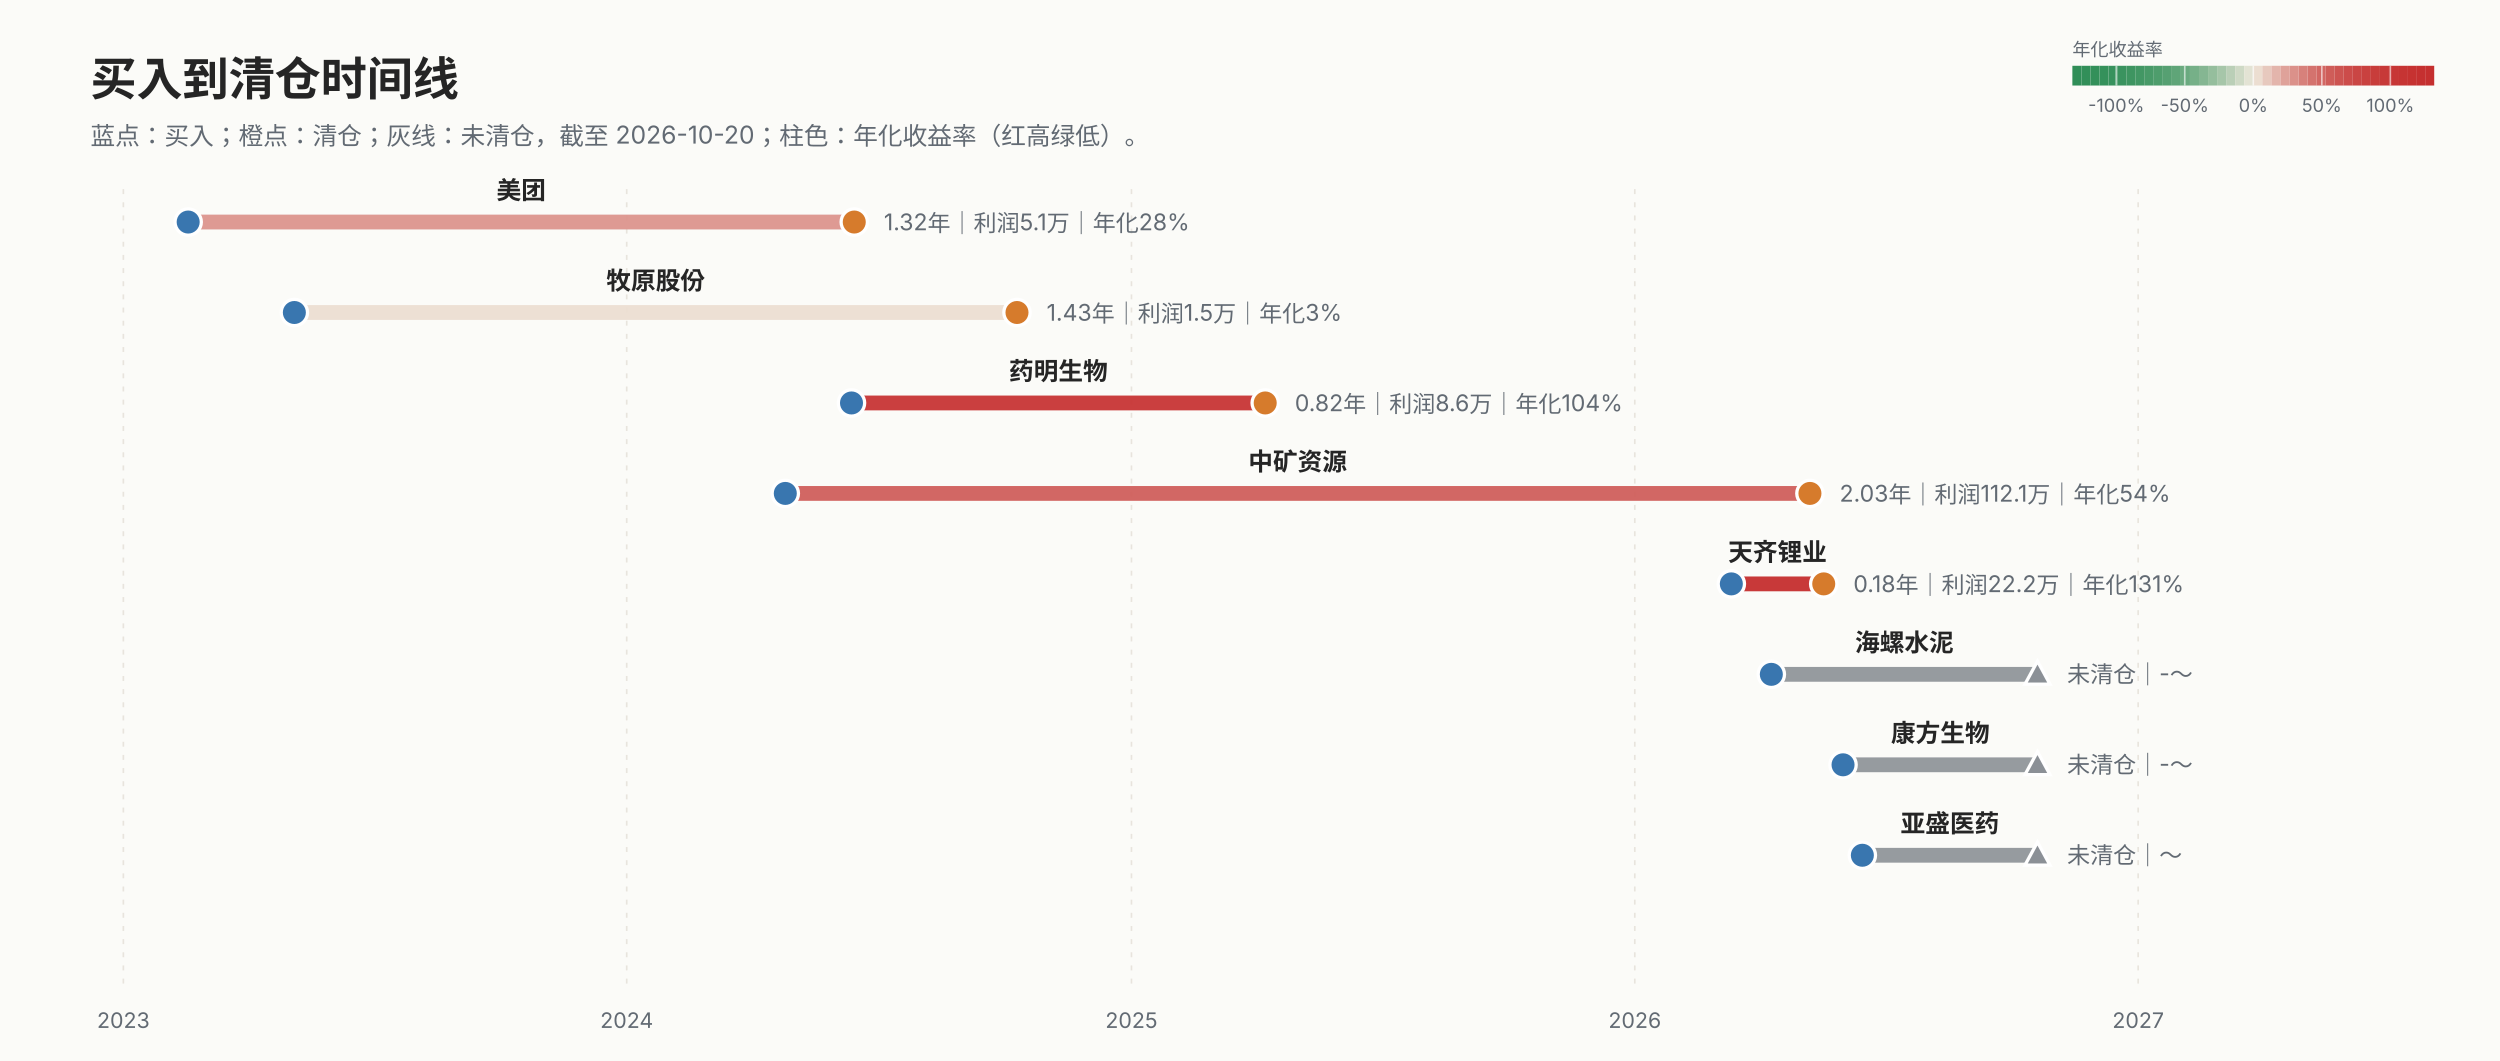
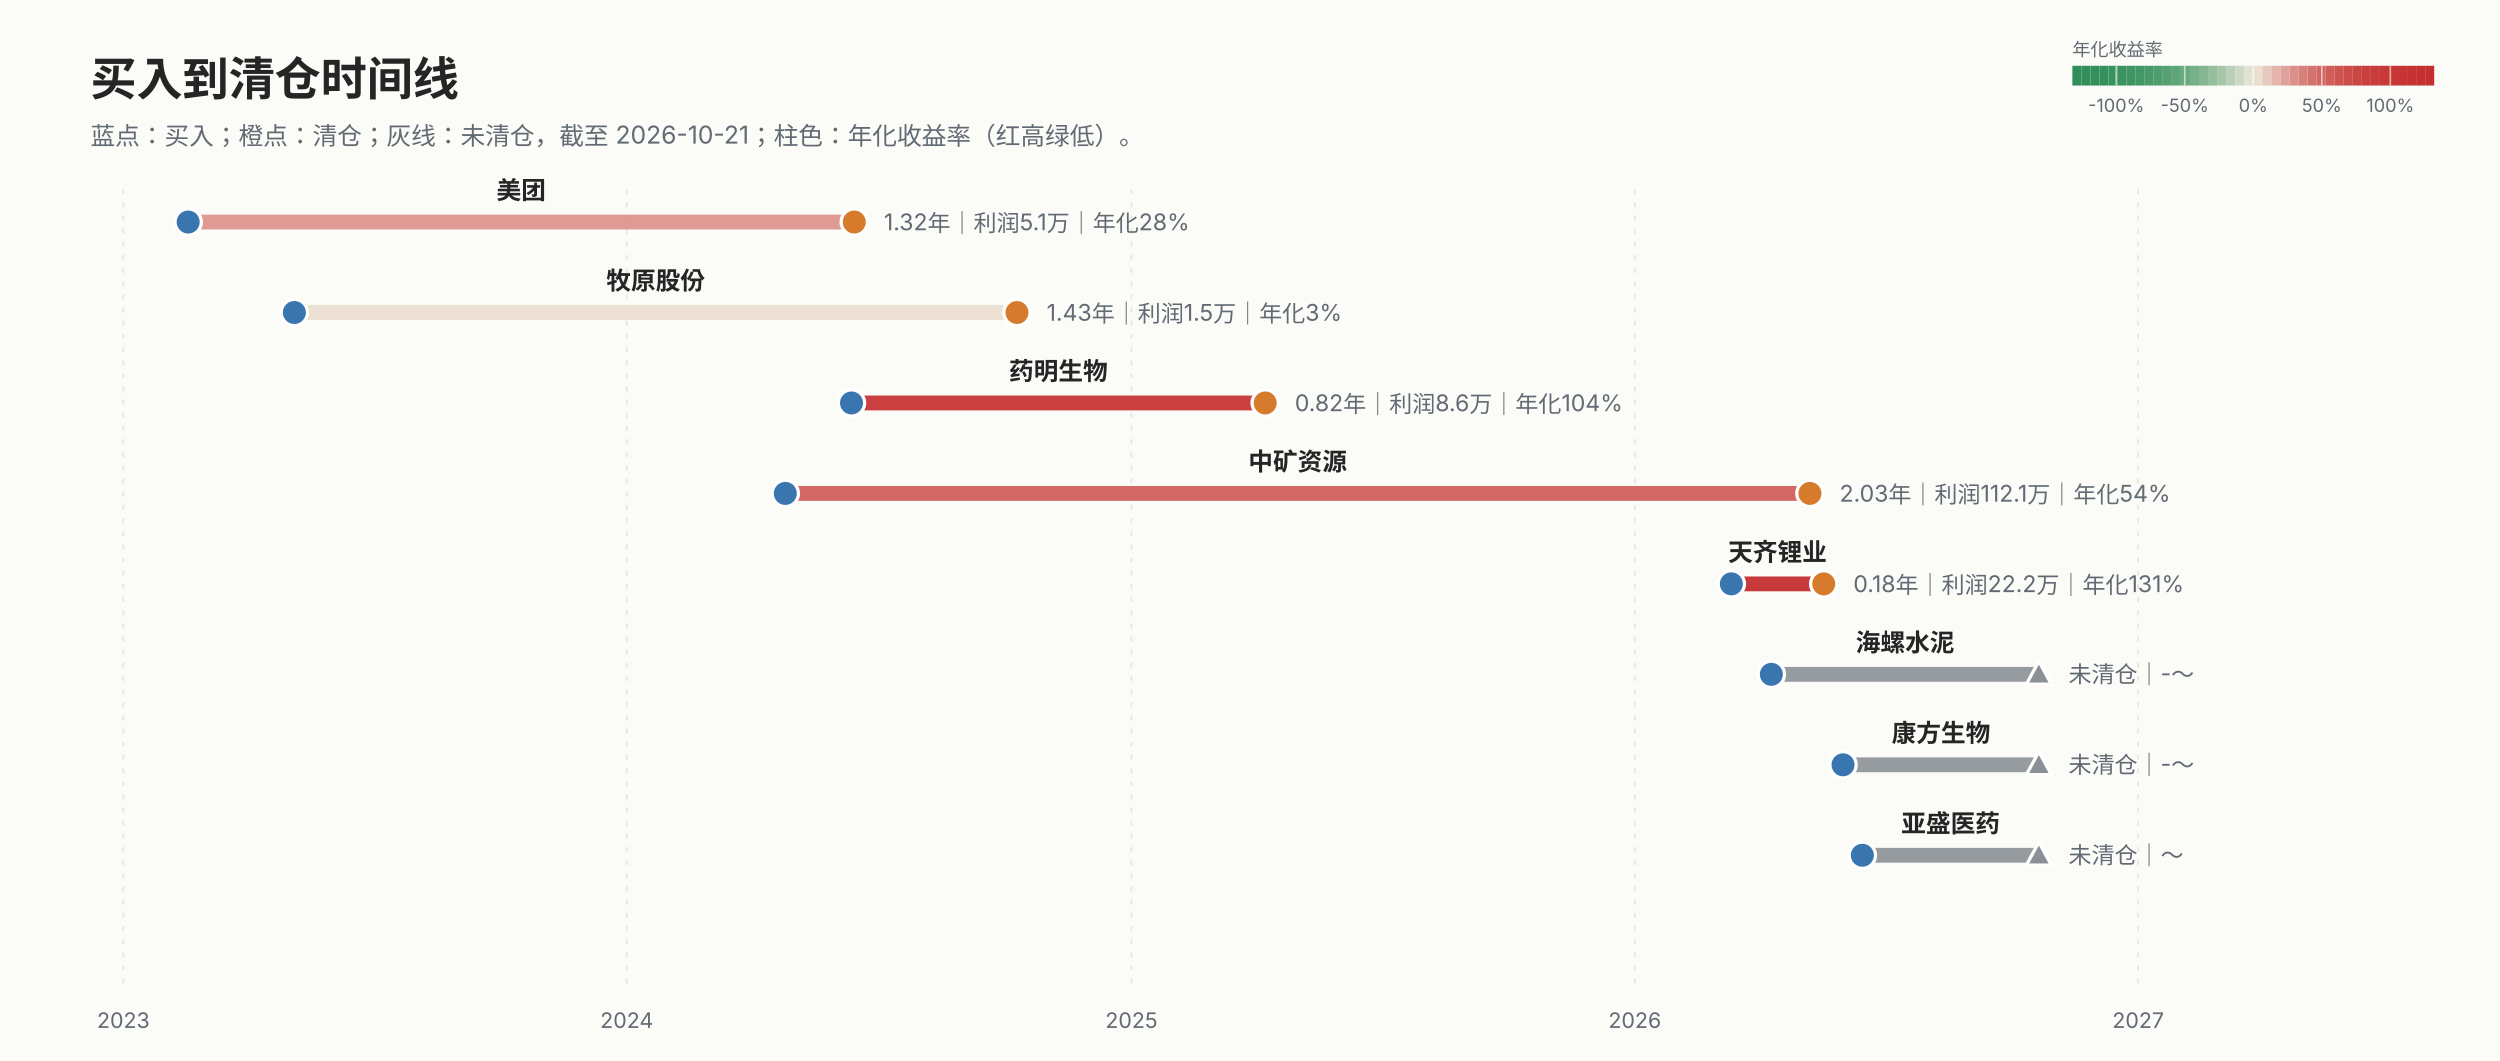
<svg xmlns="http://www.w3.org/2000/svg" width="1520" height="645" viewBox="0 0 1520 645" role="img" aria-label="买入到清仓时间线">
  <rect width="100%" height="100%" fill="#fbfbf8" />
  <style>text{font-family:"Inter","Noto Sans SC","PingFang SC","Microsoft YaHei",Arial,sans-serif;}</style>
  <text x="55" y="58" font-size="28" font-weight="700" fill="#252525">买入到清仓时间线</text>
  <g>
    <rect x="1260.00" y="40" width="5.50" height="12" fill="#308e58" />
    <rect x="1265.50" y="40" width="5.50" height="12" fill="#328f59" />
    <rect x="1271.00" y="40" width="5.50" height="12" fill="#33905a" />
    <rect x="1276.50" y="40" width="5.50" height="12" fill="#35915b" />
    <rect x="1282.00" y="40" width="5.50" height="12" fill="#37925d" />
    <rect x="1287.50" y="40" width="5.50" height="12" fill="#3a935f" />
    <rect x="1293.00" y="40" width="5.50" height="12" fill="#3e9561" />
    <rect x="1298.50" y="40" width="5.50" height="12" fill="#429764" />
    <rect x="1304.00" y="40" width="5.50" height="12" fill="#489a68" />
    <rect x="1309.50" y="40" width="5.50" height="12" fill="#4e9d6c" />
    <rect x="1315.00" y="40" width="5.50" height="12" fill="#56a072" />
    <rect x="1320.50" y="40" width="5.50" height="12" fill="#5fa578" />
    <rect x="1326.00" y="40" width="5.50" height="12" fill="#6aaa7f" />
    <rect x="1331.50" y="40" width="5.50" height="12" fill="#76b088" />
    <rect x="1337.00" y="40" width="5.50" height="12" fill="#85b692" />
    <rect x="1342.50" y="40" width="5.50" height="12" fill="#95be9d" />
    <rect x="1348.00" y="40" width="5.50" height="12" fill="#a6c6a9" />
    <rect x="1353.50" y="40" width="5.50" height="12" fill="#bacfb7" />
    <rect x="1359.00" y="40" width="5.50" height="12" fill="#ced9c5" />
    <rect x="1364.50" y="40" width="5.50" height="12" fill="#e3e3d4" />
    <rect x="1370.00" y="40" width="5.50" height="12" fill="#ecded1" />
    <rect x="1375.50" y="40" width="5.50" height="12" fill="#e7c9be" />
    <rect x="1381.00" y="40" width="5.50" height="12" fill="#e3b5ac" />
    <rect x="1386.50" y="40" width="5.50" height="12" fill="#dfa29a" />
    <rect x="1392.00" y="40" width="5.50" height="12" fill="#db918a" />
    <rect x="1397.50" y="40" width="5.50" height="12" fill="#d7817b" />
    <rect x="1403.00" y="40" width="5.50" height="12" fill="#d4736e" />
    <rect x="1408.50" y="40" width="5.50" height="12" fill="#d26763" />
    <rect x="1414.00" y="40" width="5.50" height="12" fill="#cf5d59" />
    <rect x="1419.50" y="40" width="5.50" height="12" fill="#cd5451" />
    <rect x="1425.00" y="40" width="5.50" height="12" fill="#cc4c4a" />
    <rect x="1430.50" y="40" width="5.50" height="12" fill="#ca4644" />
    <rect x="1436.00" y="40" width="5.50" height="12" fill="#c9413f" />
    <rect x="1441.50" y="40" width="5.50" height="12" fill="#c83d3b" />
    <rect x="1447.00" y="40" width="5.50" height="12" fill="#c73938" />
    <rect x="1452.50" y="40" width="5.50" height="12" fill="#c73635" />
    <rect x="1458.00" y="40" width="5.50" height="12" fill="#c63433" />
    <rect x="1463.50" y="40" width="5.50" height="12" fill="#c63231" />
    <rect x="1469.00" y="40" width="5.50" height="12" fill="#c53030" />
    <rect x="1474.50" y="40" width="5.50" height="12" fill="#c52f2f" />
    <line x1="1286.67" y1="40" x2="1286.67" y2="52" stroke="#fff" stroke-width="1" opacity=".6" />
    <text x="1286.67" y="68" font-size="11" fill="#626a73" text-anchor="middle">-100%</text>
    <line x1="1328.33" y1="40" x2="1328.33" y2="52" stroke="#fff" stroke-width="1" opacity=".6" />
    <text x="1328.33" y="68" font-size="11" fill="#626a73" text-anchor="middle">-50%</text>
    <line x1="1370.00" y1="40" x2="1370.00" y2="52" stroke="#fff" stroke-width="1" opacity=".6" />
    <text x="1370.00" y="68" font-size="11" fill="#626a73" text-anchor="middle">0%</text>
    <line x1="1411.67" y1="40" x2="1411.67" y2="52" stroke="#fff" stroke-width="1" opacity=".6" />
    <text x="1411.67" y="68" font-size="11" fill="#626a73" text-anchor="middle">50%</text>
    <line x1="1453.33" y1="40" x2="1453.33" y2="52" stroke="#fff" stroke-width="1" opacity=".6" />
    <text x="1453.33" y="68" font-size="11" fill="#626a73" text-anchor="middle">100%</text>
    <text x="1260" y="34" font-size="11" fill="#626a73">年化收益率</text>
  </g>
-   <text x="55" y="88" font-size="15" fill="#626a73">蓝点：买入；橙点：清仓；灰线：未清仓，截至 2026-10-20；柱色：年化收益率（红高绿低）。</text>
+   <text x="55" y="88" font-size="15" fill="#626a73">蓝点：买入；橙点：清仓；灰线：未清仓，截至 2026-10-21；柱色：年化收益率（红高绿低）。</text>
  <line x1="75.00" y1="115" x2="75.00" y2="600" stroke="#ddd7ce" opacity=".65" stroke-dasharray="3 5" />
  <text x="75.00" y="625" font-size="13" fill="#626a73" text-anchor="middle">2023</text>
  <line x1="381.04" y1="115" x2="381.04" y2="600" stroke="#ddd7ce" opacity=".65" stroke-dasharray="3 5" />
  <text x="381.04" y="625" font-size="13" fill="#626a73" text-anchor="middle">2024</text>
  <line x1="687.92" y1="115" x2="687.92" y2="600" stroke="#ddd7ce" opacity=".65" stroke-dasharray="3 5" />
  <text x="687.92" y="625" font-size="13" fill="#626a73" text-anchor="middle">2025</text>
  <line x1="993.96" y1="115" x2="993.96" y2="600" stroke="#ddd7ce" opacity=".65" stroke-dasharray="3 5" />
  <text x="993.96" y="625" font-size="13" fill="#626a73" text-anchor="middle">2026</text>
  <line x1="1300.00" y1="115" x2="1300.00" y2="600" stroke="#ddd7ce" opacity=".65" stroke-dasharray="3 5" />
  <text x="1300.00" y="625" font-size="13" fill="#626a73" text-anchor="middle">2027</text>
  <line x1="114.41" y1="135" x2="519.39" y2="135" stroke="#dc958e" stroke-width="9" opacity=".95" />
  <circle cx="519.39" cy="135" r="8" fill="#d67b2c" stroke="#fff" stroke-width="2" />
  <circle cx="114.41" cy="135" r="8" fill="#3976af" stroke="#fff" stroke-width="2" />
  <text x="316.90" y="121" font-size="15" font-weight="700" fill="#252525" text-anchor="middle">美团</text>
  <text x="537.39" y="140" font-size="14" fill="#626a73">1.32年｜利润5.1万｜年化28%</text>
  <line x1="178.97" y1="190" x2="618.33" y2="190" stroke="#ecded2" stroke-width="9" opacity=".95" />
  <circle cx="618.33" cy="190" r="8" fill="#d67b2c" stroke="#fff" stroke-width="2" />
  <circle cx="178.97" cy="190" r="8" fill="#3976af" stroke="#fff" stroke-width="2" />
  <text x="398.65" y="176" font-size="15" font-weight="700" fill="#252525" text-anchor="middle">牧原股份</text>
  <text x="636.33" y="195" font-size="14" fill="#626a73">1.43年｜利润1.5万｜年化3%</text>
  <line x1="517.71" y1="245" x2="769.25" y2="245" stroke="#c73535" stroke-width="9" opacity=".95" />
  <circle cx="769.25" cy="245" r="8" fill="#d67b2c" stroke="#fff" stroke-width="2" />
  <circle cx="517.71" cy="245" r="8" fill="#3976af" stroke="#fff" stroke-width="2" />
  <text x="643.48" y="231" font-size="15" font-weight="700" fill="#252525" text-anchor="middle">药明生物</text>
  <text x="787.25" y="250" font-size="14" fill="#626a73">0.82年｜利润8.6万｜年化104%</text>
  <line x1="477.46" y1="300" x2="1100.44" y2="300" stroke="#d0605c" stroke-width="9" opacity=".95" />
  <circle cx="1100.44" cy="300" r="8" fill="#d67b2c" stroke="#fff" stroke-width="2" />
  <circle cx="477.46" cy="300" r="8" fill="#3976af" stroke="#fff" stroke-width="2" />
  <text x="788.95" y="286" font-size="15" font-weight="700" fill="#252525" text-anchor="middle">中矿资源</text>
  <text x="1118.44" y="305" font-size="14" fill="#626a73">2.03年｜利润112.1万｜年化54%</text>
  <line x1="1052.65" y1="355" x2="1108.83" y2="355" stroke="#c52f2f" stroke-width="9" opacity=".95" />
  <circle cx="1108.83" cy="355" r="8" fill="#d67b2c" stroke="#fff" stroke-width="2" />
  <circle cx="1052.65" cy="355" r="8" fill="#3976af" stroke="#fff" stroke-width="2" />
  <text x="1080.74" y="341" font-size="15" font-weight="700" fill="#252525" text-anchor="middle">天齐锂业</text>
  <text x="1126.83" y="360" font-size="14" fill="#626a73">0.18年｜利润22.2万｜年化131%</text>
-   <line x1="1076.97" y1="410" x2="1238.79" y2="410" stroke="#8b9096" stroke-width="9" opacity=".9" />
-   <polygon points="1238.79,402 1231.19,416 1246.39,416" fill="#8b9096" stroke="#fff" stroke-width="2" />
+   <line x1="1076.97" y1="410" x2="1239.63" y2="410" stroke="#8b9096" stroke-width="9" opacity=".9" />
+   <polygon points="1239.63,402 1232.03,416 1247.23,416" fill="#8b9096" stroke="#fff" stroke-width="2" />
  <circle cx="1076.97" cy="410" r="8" fill="#3976af" stroke="#fff" stroke-width="2" />
-   <text x="1157.88" y="396" font-size="15" font-weight="700" fill="#252525" text-anchor="middle">海螺水泥</text>
-   <text x="1256.79" y="415" font-size="14" fill="#626a73">未清仓｜-～</text>
-   <line x1="1120.57" y1="465" x2="1238.79" y2="465" stroke="#8b9096" stroke-width="9" opacity=".9" />
-   <polygon points="1238.79,457 1231.19,471 1246.39,471" fill="#8b9096" stroke="#fff" stroke-width="2" />
+   <text x="1158.30" y="396" font-size="15" font-weight="700" fill="#252525" text-anchor="middle">海螺水泥</text>
+   <text x="1257.63" y="415" font-size="14" fill="#626a73">未清仓｜-～</text>
+   <line x1="1120.57" y1="465" x2="1239.63" y2="465" stroke="#8b9096" stroke-width="9" opacity=".9" />
+   <polygon points="1239.63,457 1232.03,471 1247.23,471" fill="#8b9096" stroke="#fff" stroke-width="2" />
  <circle cx="1120.57" cy="465" r="8" fill="#3976af" stroke="#fff" stroke-width="2" />
-   <text x="1179.68" y="451" font-size="15" font-weight="700" fill="#252525" text-anchor="middle">康方生物</text>
-   <text x="1256.79" y="470" font-size="14" fill="#626a73">未清仓｜-～</text>
-   <line x1="1132.31" y1="520" x2="1238.79" y2="520" stroke="#8b9096" stroke-width="9" opacity=".9" />
-   <polygon points="1238.79,512 1231.19,526 1246.39,526" fill="#8b9096" stroke="#fff" stroke-width="2" />
+   <text x="1180.10" y="451" font-size="15" font-weight="700" fill="#252525" text-anchor="middle">康方生物</text>
+   <text x="1257.63" y="470" font-size="14" fill="#626a73">未清仓｜-～</text>
+   <line x1="1132.31" y1="520" x2="1239.63" y2="520" stroke="#8b9096" stroke-width="9" opacity=".9" />
+   <polygon points="1239.63,512 1232.03,526 1247.23,526" fill="#8b9096" stroke="#fff" stroke-width="2" />
  <circle cx="1132.31" cy="520" r="8" fill="#3976af" stroke="#fff" stroke-width="2" />
-   <text x="1185.55" y="506" font-size="15" font-weight="700" fill="#252525" text-anchor="middle">亚盛医药</text>
-   <text x="1256.79" y="525" font-size="14" fill="#626a73">未清仓｜～</text>
+   <text x="1185.97" y="506" font-size="15" font-weight="700" fill="#252525" text-anchor="middle">亚盛医药</text>
+   <text x="1257.63" y="525" font-size="14" fill="#626a73">未清仓｜～</text>
</svg>
